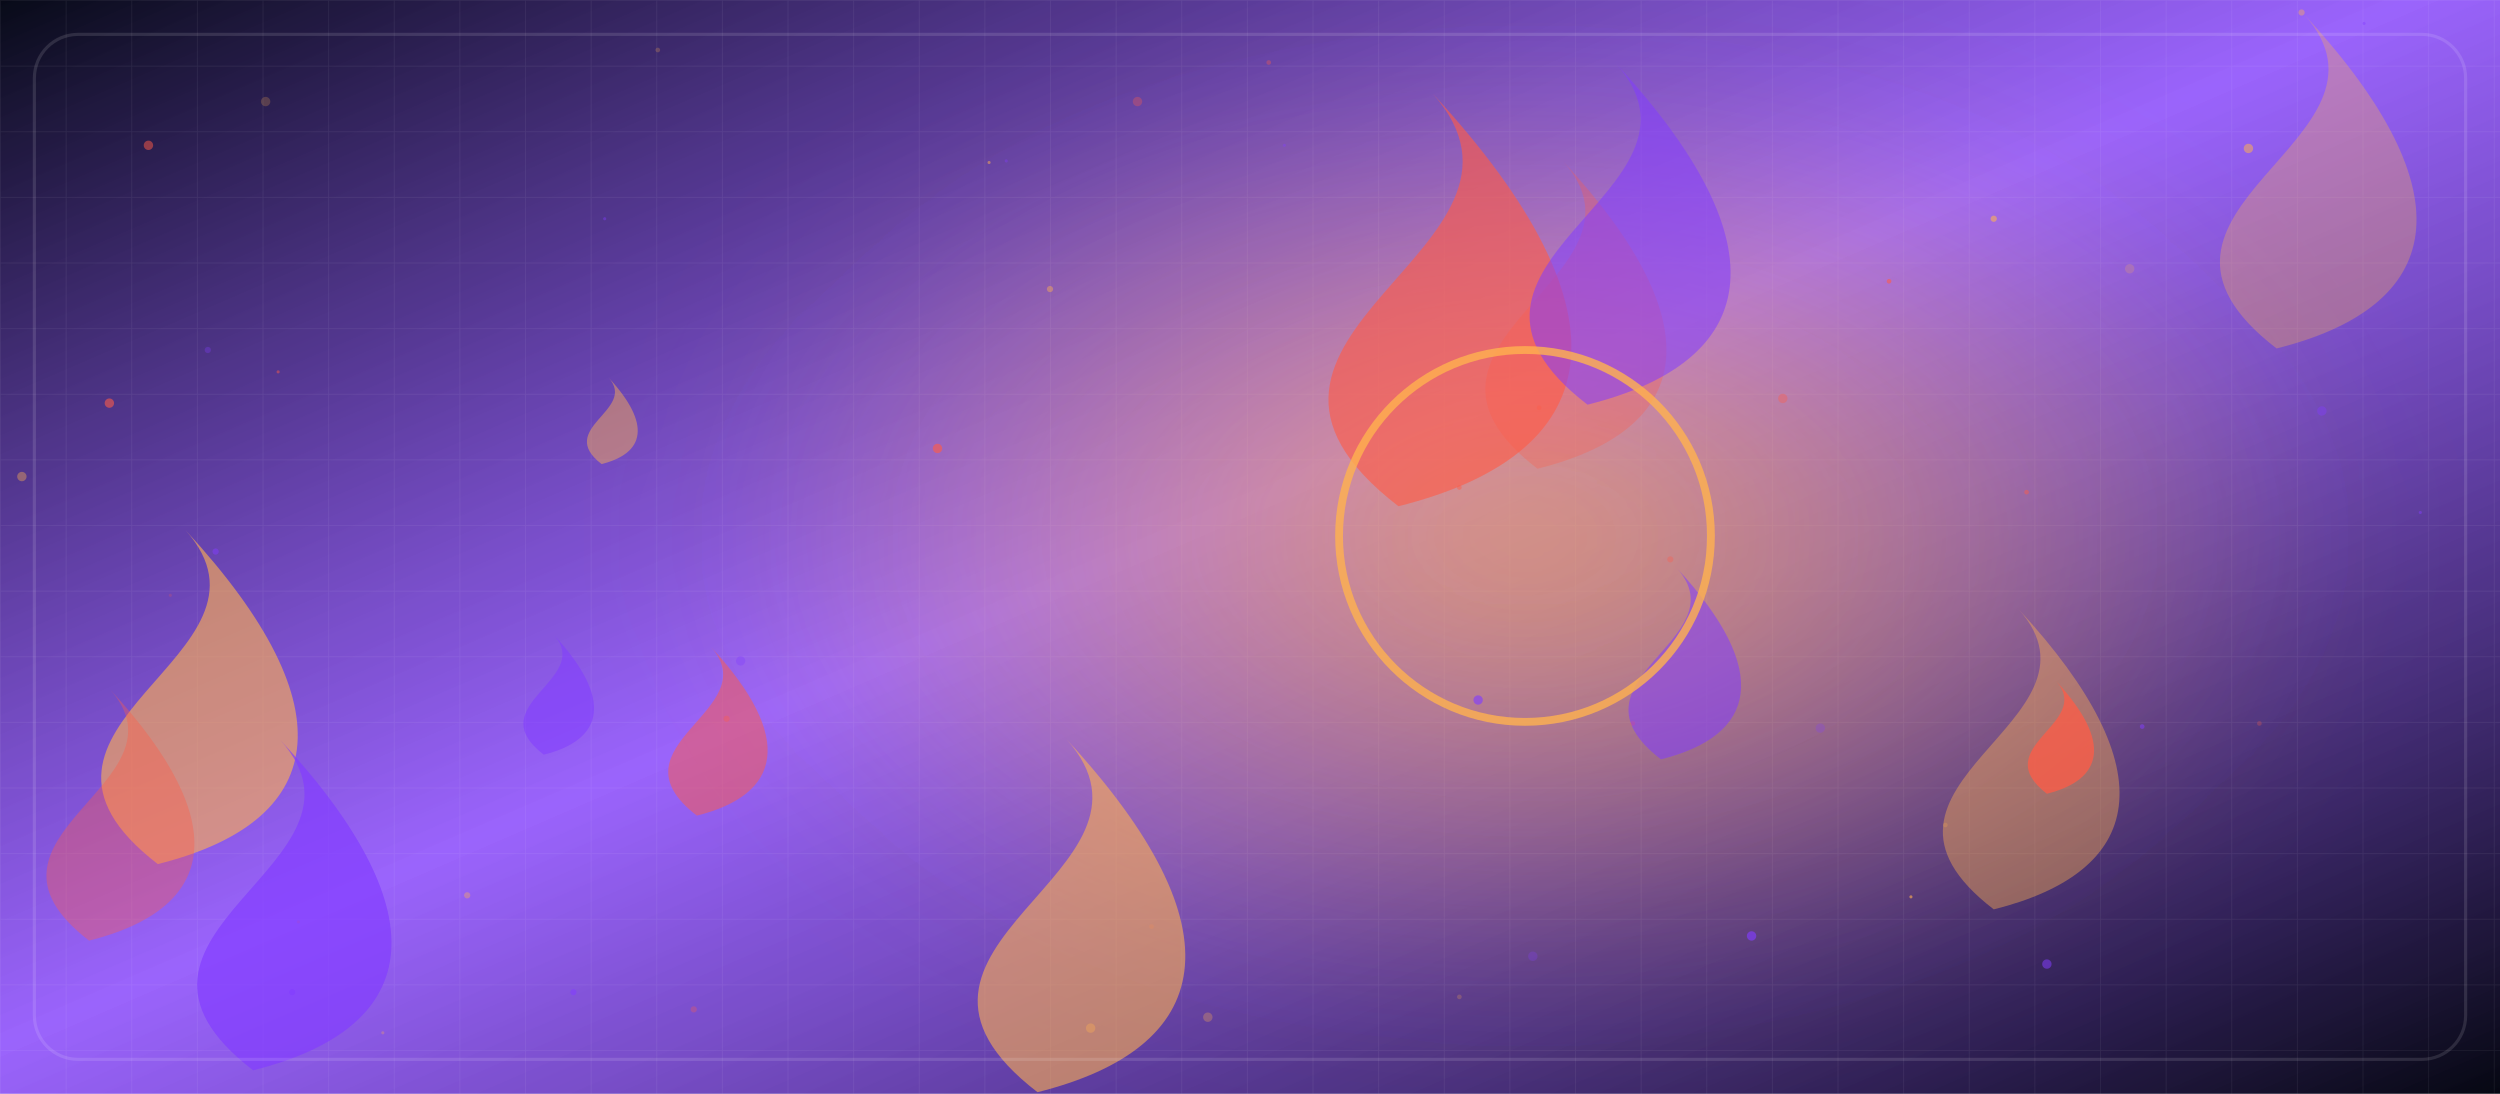
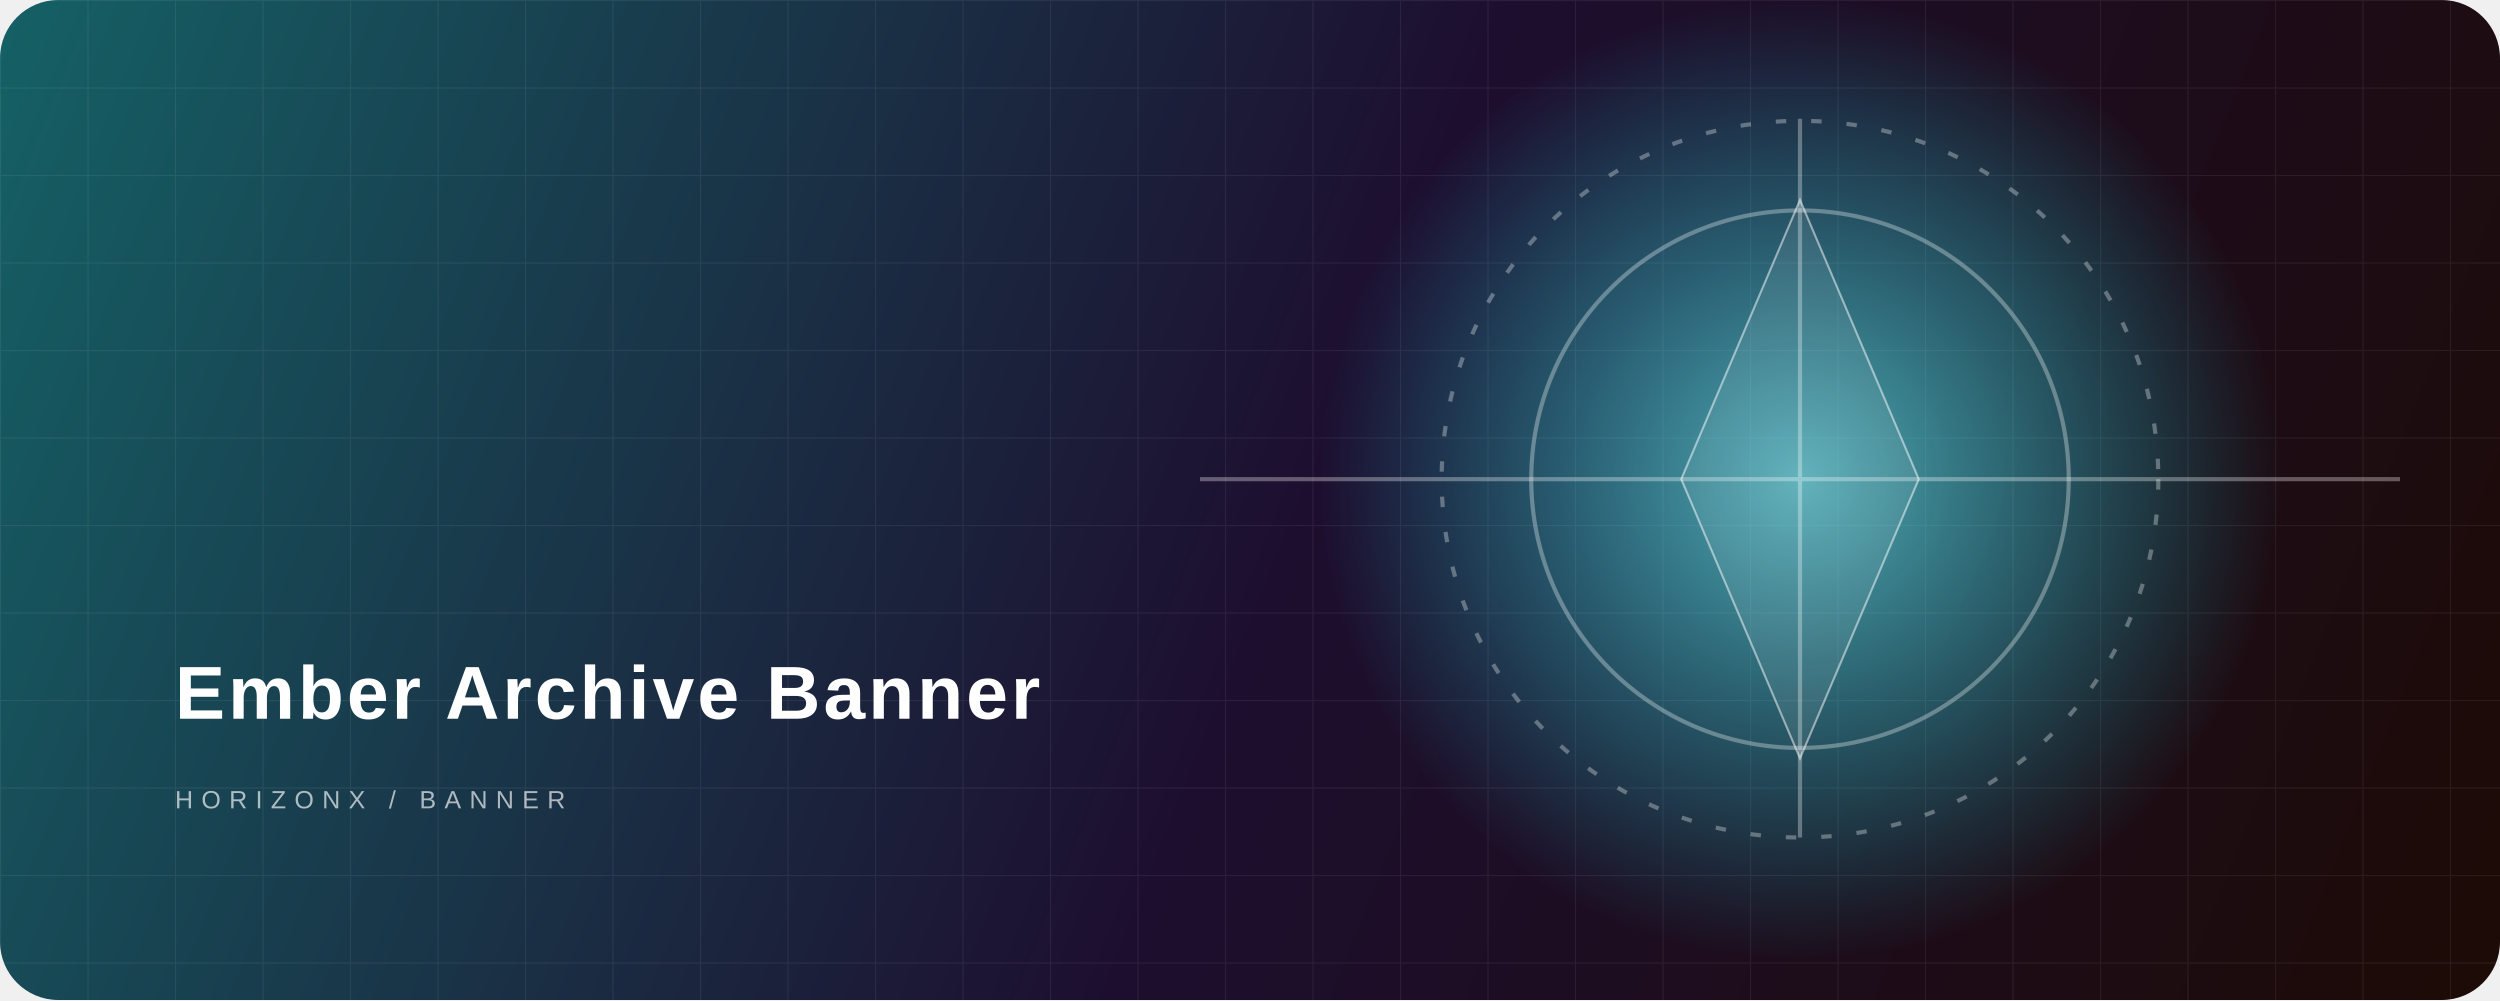
- <svg xmlns="http://www.w3.org/2000/svg" width="1600" height="700" viewBox="0 0 1600 700">
+ <svg xmlns="http://www.w3.org/2000/svg" width="1200" height="480" viewBox="0 0 1200 480" fill="none">
  <defs>
-     <linearGradient id="bg" x1="0" y1="0" x2="1" y2="1">
-       <stop stop-color="#070a17" />
-       <stop offset=".48" stop-color="#823cff" stop-opacity=".78" />
-       <stop offset="1" stop-color="#050711" />
+     <linearGradient id="g" x1="0" y1="0" x2="1200" y2="480" gradientUnits="userSpaceOnUse">
+       <stop stop-color="hsl(183,65%,24%)" />
+       <stop offset=".52" stop-color="hsl(267,55%,12%)" />
+       <stop offset="1" stop-color="hsl(11,65%,7%)" />
    </linearGradient>
-     <radialGradient id="glow">
-       <stop stop-color="#ffb14f" stop-opacity=".72" />
-       <stop offset="1" stop-color="#ffb14f" stop-opacity="0" />
+     <radialGradient id="r">
+       <stop stop-color="hsl(183,90%,70%)" stop-opacity=".7" />
+       <stop offset="1" stop-color="hsl(183,90%,50%)" stop-opacity="0" />
    </radialGradient>
-     <linearGradient id="metal" x1="0" y1="0" x2="1" y2="1">
-       <stop stop-color="#ffffff" stop-opacity=".85" />
-       <stop offset=".25" stop-color="#ffb14f" />
-       <stop offset=".68" stop-color="#ff5b46" />
-       <stop offset="1" stop-color="#10172e" />
-     </linearGradient>
-     <pattern id="grid" width="42" height="42" patternUnits="userSpaceOnUse">
-       <path d="M42 0H0V42" fill="none" stroke="white" stroke-opacity=".07" stroke-width="1" />
+     <pattern id="p" width="42" height="42" patternUnits="userSpaceOnUse">
+       <path d="M42 0H0V42" stroke="white" stroke-opacity=".07" />
    </pattern>
-     <filter id="blur">
-       <feGaussianBlur stdDeviation="50" />
-     </filter>
  </defs>
-   <rect width="1600" height="700" fill="url(#bg)" />
-   <rect width="1600" height="700" fill="url(#grid)" />
-   <ellipse cx="976" cy="343" rx="544" ry="315" fill="url(#glow)" filter="url(#blur)" />
-   <circle cx="1276" cy="140" r="2" fill="#ffb14f" opacity="0.58" />
-   <circle cx="1297" cy="315" r="1.5" fill="#ff5b46" opacity="0.46" />
-   <circle cx="178" cy="238" r="1" fill="#ff5b46" opacity="0.47" />
-   <circle cx="1486" cy="263" r="3" fill="#823cff" opacity="0.38" />
-   <circle cx="187" cy="635" r="2" fill="#823cff" opacity="0.58" />
-   <circle cx="1446" cy="463" r="1.5" fill="#ff5b46" opacity="0.26" />
-   <circle cx="737" cy="593" r="1.5" fill="#ff5b46" opacity="0.19" />
-   <circle cx="1209" cy="180" r="1.5" fill="#ff5b46" opacity="0.57" />
-   <circle cx="1549" cy="328" r="1" fill="#823cff" opacity="0.46" />
-   <circle cx="1223" cy="574" r="1" fill="#ffb14f" opacity="0.61" />
-   <circle cx="1513" cy="15" r="1" fill="#823cff" opacity="0.41" />
-   <circle cx="14" cy="305" r="3" fill="#ffb14f" opacity="0.39" />
-   <circle cx="1045" cy="463" r="1.5" fill="#ff5b46" opacity="0.50" />
-   <circle cx="985" cy="261" r="1.5" fill="#ff5b46" opacity="0.32" />
-   <circle cx="444" cy="646" r="2" fill="#ff5b46" opacity="0.29" />
-   <circle cx="138" cy="353" r="2" fill="#823cff" opacity="0.47" />
-   <circle cx="981" cy="612" r="3" fill="#823cff" opacity="0.25" />
-   <circle cx="633" cy="104" r="1" fill="#ffb14f" opacity="0.49" />
-   <circle cx="1473" cy="8" r="2" fill="#ffb14f" opacity="0.40" />
-   <circle cx="367" cy="635" r="2" fill="#823cff" opacity="0.56" />
-   <circle cx="387" cy="140" r="1" fill="#823cff" opacity="0.41" />
-   <circle cx="934" cy="312" r="1.5" fill="#ff5b46" opacity="0.46" />
-   <circle cx="1069" cy="358" r="2" fill="#ff5b46" opacity="0.31" />
-   <circle cx="70" cy="258" r="3" fill="#ff5b46" opacity="0.58" />
-   <circle cx="1245" cy="528" r="1.5" fill="#ffb14f" opacity="0.22" />
-   <circle cx="934" cy="638" r="1.5" fill="#ffb14f" opacity="0.22" />
-   <circle cx="1310" cy="617" r="3" fill="#823cff" opacity="0.53" />
-   <circle cx="1371" cy="465" r="1.5" fill="#823cff" opacity="0.51" />
-   <circle cx="812" cy="40" r="1.5" fill="#ff5b46" opacity="0.34" />
-   <circle cx="245" cy="661" r="1" fill="#ffb14f" opacity="0.29" />
-   <circle cx="1363" cy="172" r="3" fill="#ffb14f" opacity="0.21" />
-   <circle cx="600" cy="287" r="3" fill="#ff5b46" opacity="0.62" />
-   <circle cx="773" cy="651" r="3" fill="#ffb14f" opacity="0.29" />
-   <circle cx="1141" cy="255" r="3" fill="#ff5b46" opacity="0.36" />
-   <circle cx="109" cy="381" r="1" fill="#ff5b46" opacity="0.20" />
-   <circle cx="191" cy="590" r="1" fill="#ff5b46" opacity="0.29" />
-   <circle cx="644" cy="103" r="1" fill="#823cff" opacity="0.35" />
-   <circle cx="299" cy="573" r="2" fill="#ffb14f" opacity="0.37" />
-   <circle cx="672" cy="185" r="2" fill="#ffb14f" opacity="0.43" />
-   <circle cx="1165" cy="466" r="3" fill="#823cff" opacity="0.24" />
-   <circle cx="822" cy="93" r="1" fill="#823cff" opacity="0.36" />
-   <circle cx="421" cy="32" r="1.5" fill="#ffb14f" opacity="0.24" />
-   <circle cx="946" cy="448" r="3" fill="#823cff" opacity="0.63" />
-   <circle cx="474" cy="423" r="3" fill="#823cff" opacity="0.34" />
-   <circle cx="728" cy="65" r="3" fill="#ff5b46" opacity="0.31" />
-   <circle cx="698" cy="658" r="3" fill="#ffb14f" opacity="0.33" />
-   <circle cx="95" cy="93" r="3" fill="#ff5b46" opacity="0.50" />
-   <circle cx="465" cy="460" r="2" fill="#ff5b46" opacity="0.33" />
-   <circle cx="170" cy="65" r="3" fill="#ffb14f" opacity="0.22" />
-   <circle cx="1121" cy="599" r="3" fill="#823cff" opacity="0.64" />
-   <circle cx="1439" cy="95" r="3" fill="#ffb14f" opacity="0.52" />
-   <circle cx="133" cy="224" r="2" fill="#823cff" opacity="0.30" />
-   <path d="M664 699 C541.8 605 758 558.0 682.8 473.4 C795.6 595.6 776.8 670.8 664 699Z" fill="#ffb14f" opacity="0.58" />
-   <path d="M446 522 C387.5 477 491 454.5 455.0 414.0 C509.0 472.5 500.0 508.5 446 522Z" fill="#ff5b46" opacity="0.50" />
-   <path d="M1063 486 C996.7 435 1114 409.5 1073.2 363.6 C1134.4 429.9 1124.2 470.7 1063 486Z" fill="#823cff" opacity="0.54" />
-   <path d="M101 553 C-14.7 464 190 419.5 118.8 339.4 C225.6 455.1 207.8 526.3 101 553Z" fill="#ffb14f" opacity="0.61" />
-   <path d="M895 324 C752.0 214 1005 159.0 917.0 60.0 C1049.0 203.0 1027.0 291.0 895 324Z" fill="#ff5b46" opacity="0.62" />
-   <path d="M348 483 C306.4 451 380 435.0 354.4 406.2 C392.8 447.8 386.4 473.4 348 483Z" fill="#823cff" opacity="0.55" />
-   <path d="M1457 223 C1341.3 134 1546 89.5 1474.8 9.4 C1581.6 125.1 1563.8 196.3 1457 223Z" fill="#ffb14f" opacity="0.32" />
-   <path d="M984 300 C877.4 218 1066 177.0 1000.4 103.2 C1098.8 209.8 1082.4 275.4 984 300Z" fill="#ff5b46" opacity="0.30" />
-   <path d="M1016 259 C897.7 168 1107 122.5 1034.2 40.6 C1143.4 158.9 1125.2 231.7 1016 259Z" fill="#823cff" opacity="0.54" />
-   <path d="M1276 582 C1172.0 502 1356 462.0 1292.0 390.0 C1388.0 494.0 1372.0 558.0 1276 582Z" fill="#ffb14f" opacity="0.41" />
-   <path d="M1310 508 C1271.0 478 1340 463.0 1316.0 436.0 C1352.0 475.0 1346.0 499.0 1310 508Z" fill="#ff5b46" opacity="0.75" />
-   <path d="M162 685 C47.6 597 250 553.0 179.6 473.8 C285.2 588.2 267.6 658.6 162 685Z" fill="#823cff" opacity="0.68" />
-   <path d="M385 297 C355.1 274 408 262.5 389.6 241.8 C417.2 271.7 412.6 290.1 385 297Z" fill="#ffb14f" opacity="0.46" />
-   <path d="M57 602 C-30.1 535 124 501.5 70.4 441.2 C150.8 528.3 137.4 581.9 57 602Z" fill="#ff5b46" opacity="0.37" />
-   <circle cx="976.0" cy="343.0" r="119" fill="none" stroke="#ffb14f" stroke-width="5" opacity=".8" />
-   <rect x="22" y="22" width="1556" height="656" rx="28" fill="none" stroke="white" stroke-opacity=".12" stroke-width="2" />
+   <rect width="1200" height="480" rx="28" fill="url(#g)" />
+   <rect width="1200" height="480" rx="28" fill="url(#p)" />
+   <circle cx="864" cy="230" r="230" fill="url(#r)" />
+   <g stroke="white" stroke-opacity=".32" stroke-width="2">
+     <circle cx="864" cy="230" r="129" />
+     <circle cx="864" cy="230" r="172" stroke-dasharray="5 12" />
+     <path d="M576 230h576M864 57v345" />
+   </g>
+   <path d="M864 96l57 134l-57 134l-57 -134z" fill="white" fill-opacity=".08" stroke="white" stroke-opacity=".5" />
+   <g fill="white">
+     <text x="7%" y="345" font-family="Arial,sans-serif" font-size="36" font-weight="700" letter-spacing="1.5">Ember Archive Banner</text>
+     <text x="7%" y="388" font-family="Arial,sans-serif" font-size="12" letter-spacing="4" fill-opacity=".65">HORIZONX  /  BANNER</text>
+   </g>
</svg>
